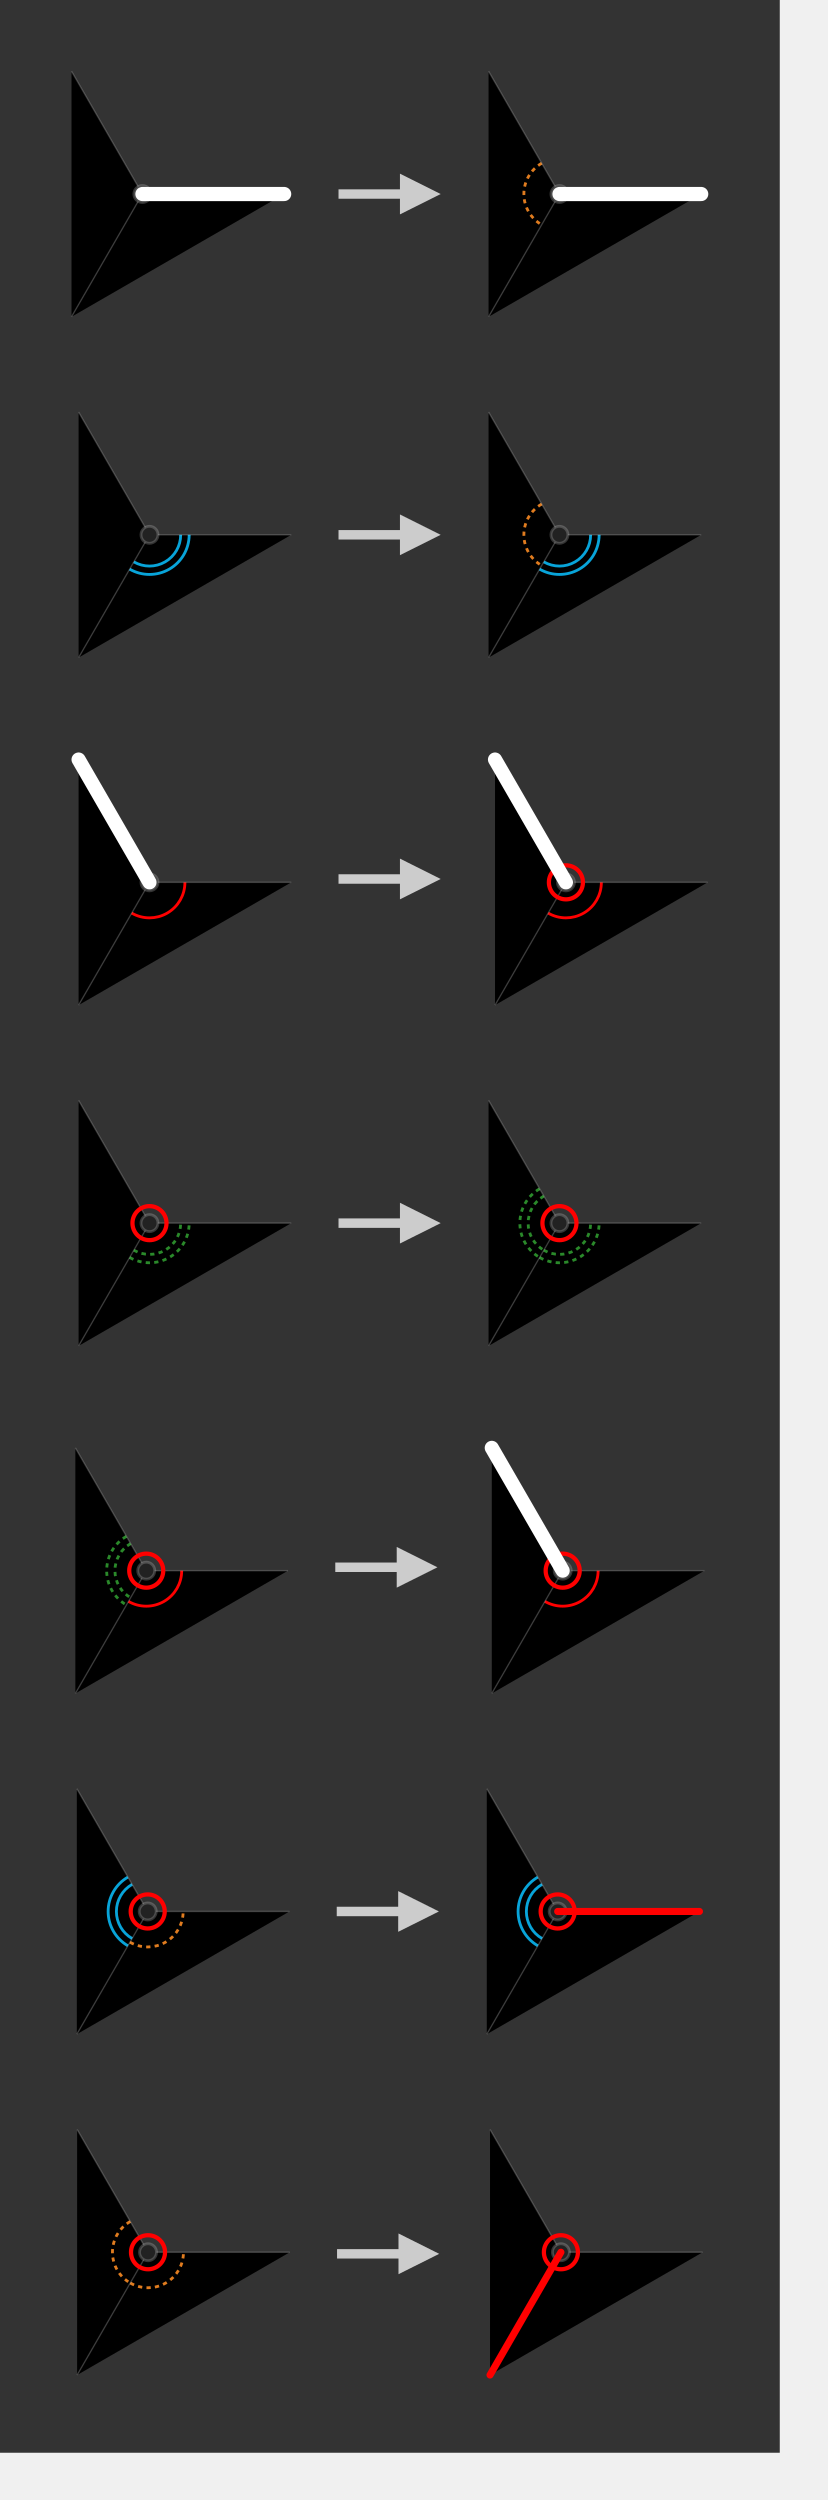
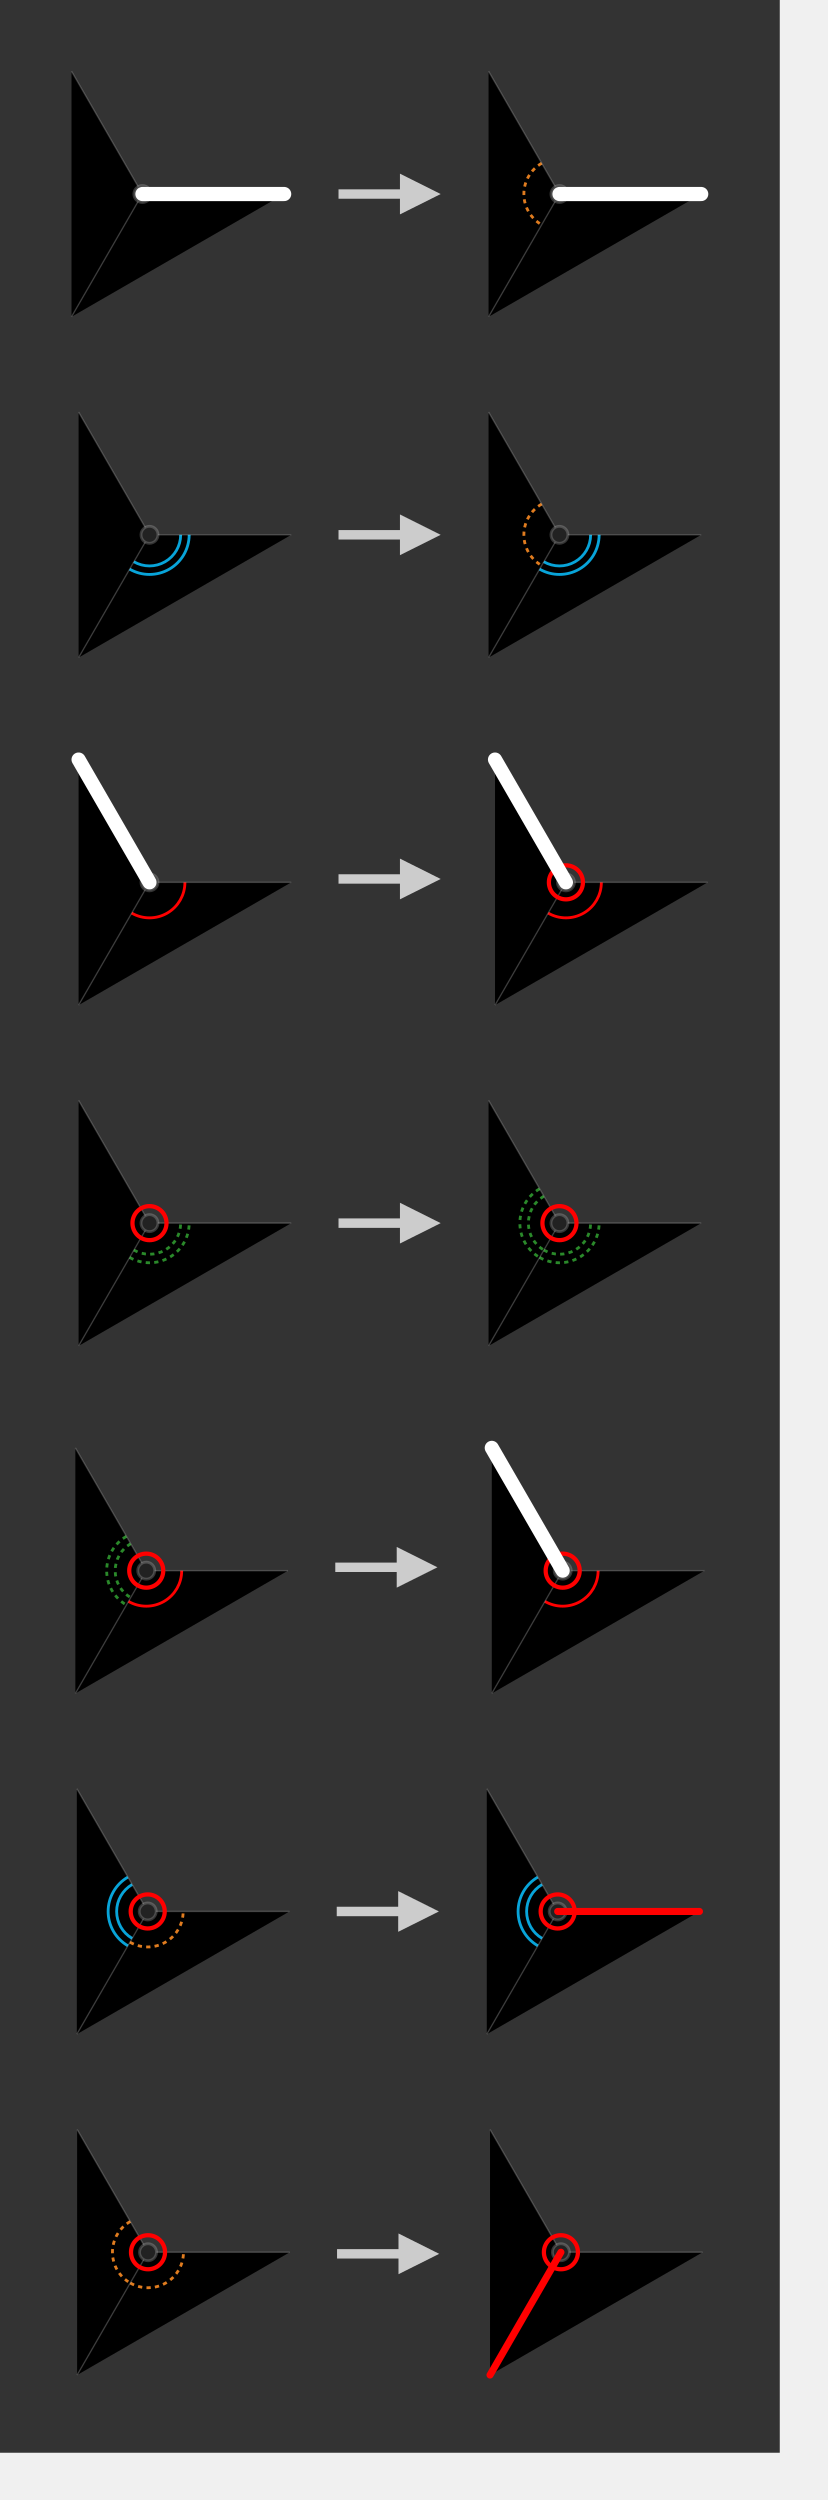
- <svg xmlns="http://www.w3.org/2000/svg" focusable="false" aria-hidden="true" width="175" height="529" style="pointer-events: none; position: absolute; left: 0px; top: 0px; transform-origin: left top; z-index: 20;">
-   <defs />
-   <g>
-     <g>
-       <g>
-         <g>
-           <rect x="0" y="0" width="165" height="519" rx="0" ry="0" style="fill: #333; stroke: none;stroke-miterlimit: 10;" />
-         </g>
-         <g transform="translate(10,10)">
-           <g transform="translate(5,5)">
-             <g>
-               <g transform="translate(0,26.05576)">
-                 <g>
-                   <g transform="translate(15.1299,0)">
-                     <g transform="scale(30)">
-                       <g>
-                         <path d="M -0.5 0.866 L 0 0 L 1 0 L -0.5 0.866 Z " style="fill: #000; stroke: none;stroke-miterlimit: 10;" />
-                       </g>
-                       <g>
-                         <path d="M -0.5 -0.866 L 0 0 L -0.5 0.866 L -0.5 -0.866 Z " style="fill: #000; stroke: none;stroke-miterlimit: 10;" />
-                       </g>
-                       <g>
-                         <line x1="0" y1="0" x2="1" y2="0" style="fill: none; stroke: rgba(255,255,255,0.2);stroke-width: 0.01;stroke-miterlimit: 10;" />
-                       </g>
-                       <g>
-                         <line x1="0" y1="0" x2="-0.5" y2="0.866" style="fill: none; stroke: rgba(255,255,255,0.2);stroke-width: 0.01;stroke-miterlimit: 10;" />
-                       </g>
-                       <g>
-                         <line x1="0" y1="0" x2="-0.5" y2="-0.866" style="fill: none; stroke: rgba(255,255,255,0.2);stroke-width: 0.01;stroke-miterlimit: 10;" />
-                       </g>
-                       <g>
-                         <circle r="0.06" style="fill: #222; stroke: rgba(255,255,255,0.2);stroke-width: 0.02;stroke-miterlimit: 10;" />
-                       </g>
-                       <g>
-                         <line x1="0" y1="0" x2="1" y2="0" style="fill: none; stroke: #fff;stroke-width: 0.1;stroke-linecap: round;stroke-miterlimit: 10;" />
-                       </g>
-                     </g>
-                   </g>
-                   <g transform="translate(57.1299,0)">
-                     <path d="M 0 0.5 L 13 0.5 L 13 3.5 L 20 0 L 13 -3.5 L 13 -0.5 L -0 -0.5 L 0 0.5 Z " style="fill: #ccc; stroke: #ccc;stroke-miterlimit: 10;" />
-                   </g>
-                   <g transform="translate(103.3778,0)">
-                     <g transform="scale(30)">
-                       <g>
-                         <path d="M -0.5 0.866 L 0 0 L 1 0 L -0.5 0.866 Z " style="fill: #000; stroke: none;stroke-miterlimit: 10;" />
-                       </g>
-                       <g>
-                         <path d="M -0.5 -0.866 L 0 0 L -0.5 0.866 L -0.5 -0.866 Z " style="fill: #000; stroke: none;stroke-miterlimit: 10;" />
-                       </g>
-                       <g>
-                         <path d="M -0.125 -0.217 L -0.125 -0.217 A 0.25 0.25 0 0 0 -0.125 0.217 " style="fill: none; stroke: rgb(224,124,31);stroke-width: 0.02;stroke-miterlimit: 10;stroke-dasharray: 0.03,0.03;stroke-dashoffset: 0;" />
-                       </g>
-                       <g>
-                         <line x1="0" y1="0" x2="1" y2="0" style="fill: none; stroke: rgba(255,255,255,0.2);stroke-width: 0.01;stroke-miterlimit: 10;" />
-                       </g>
-                       <g>
-                         <line x1="0" y1="0" x2="-0.5" y2="0.866" style="fill: none; stroke: rgba(255,255,255,0.2);stroke-width: 0.01;stroke-miterlimit: 10;" />
-                       </g>
-                       <g>
-                         <line x1="0" y1="0" x2="-0.5" y2="-0.866" style="fill: none; stroke: rgba(255,255,255,0.2);stroke-width: 0.01;stroke-miterlimit: 10;" />
-                       </g>
-                       <g>
-                         <circle r="0.06" style="fill: #222; stroke: rgba(255,255,255,0.2);stroke-width: 0.02;stroke-miterlimit: 10;" />
-                       </g>
-                       <g>
-                         <line x1="0" y1="0" x2="1" y2="0" style="fill: none; stroke: #fff;stroke-width: 0.1;stroke-linecap: round;stroke-miterlimit: 10;" />
-                       </g>
-                     </g>
-                   </g>
-                 </g>
-               </g>
-               <g transform="translate(1.5,98.16729)">
-                 <g>
-                   <g transform="translate(15.1299,0)">
-                     <g transform="scale(30)">
-                       <g>
-                         <path d="M -0.5 0.866 L 0 0 L 1 0 L -0.5 0.866 Z " style="fill: #000; stroke: none;stroke-miterlimit: 10;" />
-                       </g>
-                       <g>
-                         <path d="M -0.5 -0.866 L 0 0 L -0.5 0.866 L -0.5 -0.866 Z " style="fill: #000; stroke: none;stroke-miterlimit: 10;" />
-                       </g>
-                       <g>
-                         <path d="M -0.11 0.191 L -0.11 0.191 A 0.22 0.22 0 0 0 0.22 -0 M -0.14 0.242 L -0.14 0.242 A 0.28 0.28 0 0 0 0.28 -0 " style="fill: none; stroke: rgb(8,164,217);stroke-width: 0.02;stroke-miterlimit: 10;" />
-                       </g>
-                       <g>
-                         <line x1="0" y1="0" x2="1" y2="0" style="fill: none; stroke: rgba(255,255,255,0.2);stroke-width: 0.01;stroke-miterlimit: 10;" />
-                       </g>
-                       <g>
-                         <line x1="0" y1="0" x2="-0.5" y2="0.866" style="fill: none; stroke: rgba(255,255,255,0.2);stroke-width: 0.01;stroke-miterlimit: 10;" />
-                       </g>
-                       <g>
-                         <line x1="0" y1="0" x2="-0.5" y2="-0.866" style="fill: none; stroke: rgba(255,255,255,0.2);stroke-width: 0.01;stroke-miterlimit: 10;" />
-                       </g>
-                       <g>
-                         <circle r="0.06" style="fill: #222; stroke: rgba(255,255,255,0.2);stroke-width: 0.02;stroke-miterlimit: 10;" />
-                       </g>
-                     </g>
-                   </g>
-                   <g transform="translate(55.6299,0)">
-                     <path d="M 0 0.5 L 13 0.5 L 13 3.5 L 20 0 L 13 -3.5 L 13 -0.5 L -0 -0.5 L 0 0.5 Z " style="fill: #ccc; stroke: #ccc;stroke-miterlimit: 10;" />
-                   </g>
-                   <g transform="translate(101.8778,0)">
-                     <g transform="scale(30)">
-                       <g>
-                         <path d="M -0.5 0.866 L 0 0 L 1 0 L -0.5 0.866 Z " style="fill: #000; stroke: none;stroke-miterlimit: 10;" />
-                       </g>
-                       <g>
-                         <path d="M -0.5 -0.866 L 0 0 L -0.5 0.866 L -0.5 -0.866 Z " style="fill: #000; stroke: none;stroke-miterlimit: 10;" />
-                       </g>
-                       <g>
-                         <path d="M -0.11 0.191 L -0.11 0.191 A 0.22 0.22 0 0 0 0.22 -0 M -0.14 0.242 L -0.14 0.242 A 0.28 0.28 0 0 0 0.28 -0 " style="fill: none; stroke: rgb(8,164,217);stroke-width: 0.02;stroke-miterlimit: 10;" />
-                       </g>
-                       <g>
-                         <path d="M -0.125 -0.217 L -0.125 -0.217 A 0.25 0.25 0 0 0 -0.125 0.217 " style="fill: none; stroke: rgb(224,124,31);stroke-width: 0.02;stroke-miterlimit: 10;stroke-dasharray: 0.03,0.03;stroke-dashoffset: 0;" />
-                       </g>
-                       <g>
-                         <line x1="0" y1="0" x2="1" y2="0" style="fill: none; stroke: rgba(255,255,255,0.2);stroke-width: 0.01;stroke-miterlimit: 10;" />
-                       </g>
-                       <g>
-                         <line x1="0" y1="0" x2="-0.5" y2="0.866" style="fill: none; stroke: rgba(255,255,255,0.2);stroke-width: 0.01;stroke-miterlimit: 10;" />
-                       </g>
-                       <g>
-                         <line x1="0" y1="0" x2="-0.5" y2="-0.866" style="fill: none; stroke: rgba(255,255,255,0.2);stroke-width: 0.01;stroke-miterlimit: 10;" />
-                       </g>
-                       <g>
-                         <circle r="0.06" style="fill: #222; stroke: rgba(255,255,255,0.2);stroke-width: 0.02;stroke-miterlimit: 10;" />
-                       </g>
-                     </g>
-                   </g>
-                 </g>
-               </g>
-               <g transform="translate(0.1299038,171.7038)">
-                 <g>
-                   <g transform="translate(16.5,0)">
-                     <g transform="scale(30)">
-                       <g>
-                         <path d="M -0.5 0.866 L 0 0 L 1 0 L -0.5 0.866 Z " style="fill: #000; stroke: none;stroke-miterlimit: 10;" />
-                       </g>
-                       <g>
-                         <path d="M -0.5 -0.866 L 0 0 L -0.5 0.866 L -0.5 -0.866 Z " style="fill: #000; stroke: none;stroke-miterlimit: 10;" />
-                       </g>
-                       <g>
-                         <path d="M -0.125 0.217 L -0.125 0.217 A 0.25 0.25 0 0 0 0.25 -0 " style="fill: none; stroke: rgb(255,0,0);stroke-width: 0.02;stroke-miterlimit: 10;" />
-                       </g>
-                       <g>
-                         <line x1="0" y1="0" x2="1" y2="0" style="fill: none; stroke: rgba(255,255,255,0.2);stroke-width: 0.01;stroke-miterlimit: 10;" />
-                       </g>
-                       <g>
-                         <line x1="0" y1="0" x2="-0.5" y2="0.866" style="fill: none; stroke: rgba(255,255,255,0.2);stroke-width: 0.01;stroke-miterlimit: 10;" />
-                       </g>
-                       <g>
-                         <line x1="0" y1="0" x2="-0.5" y2="-0.866" style="fill: none; stroke: rgba(255,255,255,0.2);stroke-width: 0.01;stroke-miterlimit: 10;" />
-                       </g>
-                       <g>
-                         <circle r="0.06" style="fill: #222; stroke: rgba(255,255,255,0.2);stroke-width: 0.02;stroke-miterlimit: 10;" />
-                       </g>
-                       <g>
-                         <line x1="0" y1="0" x2="-0.5" y2="-0.866" style="fill: none; stroke: #fff;stroke-width: 0.1;stroke-linecap: round;stroke-miterlimit: 10;" />
-                       </g>
-                     </g>
-                   </g>
-                   <g transform="translate(57,-0.7125)">
-                     <path d="M 0 0.5 L 13 0.5 L 13 3.5 L 20 0 L 13 -3.5 L 13 -0.5 L -0 -0.5 L 0 0.5 Z " style="fill: #ccc; stroke: #ccc;stroke-miterlimit: 10;" />
-                   </g>
-                   <g transform="translate(104.618,0)">
-                     <g transform="scale(30)">
-                       <g>
-                         <path d="M -0.5 0.866 L 0 0 L 1 0 L -0.5 0.866 Z " style="fill: #000; stroke: none;stroke-miterlimit: 10;" />
-                       </g>
-                       <g>
-                         <path d="M -0.5 -0.866 L 0 0 L -0.5 0.866 L -0.5 -0.866 Z " style="fill: #000; stroke: none;stroke-miterlimit: 10;" />
-                       </g>
-                       <g>
-                         <path d="M -0.125 0.217 L -0.125 0.217 A 0.25 0.25 0 0 0 0.25 -0 " style="fill: none; stroke: rgb(255,0,0);stroke-width: 0.02;stroke-miterlimit: 10;" />
-                       </g>
-                       <g>
-                         <line x1="0" y1="0" x2="1" y2="0" style="fill: none; stroke: rgba(255,255,255,0.2);stroke-width: 0.01;stroke-miterlimit: 10;" />
-                       </g>
-                       <g>
-                         <line x1="0" y1="0" x2="-0.5" y2="0.866" style="fill: none; stroke: rgba(255,255,255,0.2);stroke-width: 0.01;stroke-miterlimit: 10;" />
-                       </g>
-                       <g>
-                         <line x1="0" y1="0" x2="-0.5" y2="-0.866" style="fill: none; stroke: rgba(255,255,255,0.2);stroke-width: 0.01;stroke-miterlimit: 10;" />
-                       </g>
-                       <g>
-                         <circle r="0.06" style="fill: #222; stroke: rgba(255,255,255,0.2);stroke-width: 0.02;stroke-miterlimit: 10;" />
-                       </g>
-                       <g>
-                         <circle r="0.12" style="fill: none; stroke: #f00;stroke-width: 0.03;stroke-miterlimit: 10;" />
-                       </g>
-                       <g>
-                         <line x1="0" y1="0" x2="-0.5" y2="-0.866" style="fill: none; stroke: #fff;stroke-width: 0.1;stroke-linecap: round;stroke-miterlimit: 10;" />
-                       </g>
-                     </g>
-                   </g>
-                 </g>
-               </g>
-               <g transform="translate(1.5,243.8153)">
-                 <g>
-                   <g transform="translate(15.1299,0)">
-                     <g transform="scale(30)">
-                       <g>
-                         <path d="M -0.5 0.866 L 0 0 L 1 0 L -0.5 0.866 Z " style="fill: #000; stroke: none;stroke-miterlimit: 10;" />
-                       </g>
-                       <g>
-                         <path d="M -0.5 -0.866 L 0 0 L -0.5 0.866 L -0.5 -0.866 Z " style="fill: #000; stroke: none;stroke-miterlimit: 10;" />
-                       </g>
-                       <g>
-                         <path d="M -0.11 0.191 L -0.11 0.191 A 0.22 0.22 0 0 0 0.22 -0 M -0.14 0.242 L -0.14 0.242 A 0.28 0.28 0 0 0 0.28 -0 " style="fill: none; stroke: rgb(42,137,42);stroke-width: 0.02;stroke-miterlimit: 10;stroke-dasharray: 0.03,0.03;stroke-dashoffset: 0;" />
-                       </g>
-                       <g>
-                         <line x1="0" y1="0" x2="1" y2="0" style="fill: none; stroke: rgba(255,255,255,0.2);stroke-width: 0.01;stroke-miterlimit: 10;" />
-                       </g>
-                       <g>
-                         <line x1="0" y1="0" x2="-0.5" y2="0.866" style="fill: none; stroke: rgba(255,255,255,0.2);stroke-width: 0.01;stroke-miterlimit: 10;" />
-                       </g>
-                       <g>
-                         <line x1="0" y1="0" x2="-0.5" y2="-0.866" style="fill: none; stroke: rgba(255,255,255,0.2);stroke-width: 0.01;stroke-miterlimit: 10;" />
-                       </g>
-                       <g>
-                         <circle r="0.06" style="fill: #222; stroke: rgba(255,255,255,0.2);stroke-width: 0.02;stroke-miterlimit: 10;" />
-                       </g>
-                       <g>
-                         <circle r="0.12" style="fill: none; stroke: #f00;stroke-width: 0.03;stroke-miterlimit: 10;" />
-                       </g>
-                     </g>
-                   </g>
-                   <g transform="translate(55.6299,0)">
-                     <path d="M 0 0.5 L 13 0.5 L 13 3.5 L 20 0 L 13 -3.5 L 13 -0.5 L -0 -0.5 L 0 0.5 Z " style="fill: #ccc; stroke: #ccc;stroke-miterlimit: 10;" />
-                   </g>
-                   <g transform="translate(101.8778,0)">
-                     <g transform="scale(30)">
-                       <g>
-                         <path d="M -0.5 0.866 L 0 0 L 1 0 L -0.5 0.866 Z " style="fill: #000; stroke: none;stroke-miterlimit: 10;" />
-                       </g>
-                       <g>
-                         <path d="M -0.5 -0.866 L 0 0 L -0.5 0.866 L -0.5 -0.866 Z " style="fill: #000; stroke: none;stroke-miterlimit: 10;" />
-                       </g>
-                       <g>
-                         <path d="M -0.11 0.191 L -0.11 0.191 A 0.22 0.22 0 0 0 0.22 -0 M -0.14 0.242 L -0.14 0.242 A 0.28 0.28 0 0 0 0.28 -0 " style="fill: none; stroke: rgb(42,137,42);stroke-width: 0.02;stroke-miterlimit: 10;stroke-dasharray: 0.03,0.03;stroke-dashoffset: 0;" />
-                       </g>
-                       <g>
-                         <path d="M -0.11 -0.191 L -0.11 -0.191 A 0.22 0.22 0 0 0 -0.11 0.191 M -0.14 -0.242 L -0.14 -0.242 A 0.28 0.28 0 0 0 -0.14 0.242 " style="fill: none; stroke: rgb(42,137,42);stroke-width: 0.02;stroke-miterlimit: 10;stroke-dasharray: 0.03,0.03;stroke-dashoffset: 0;" />
-                       </g>
-                       <g>
-                         <line x1="0" y1="0" x2="1" y2="0" style="fill: none; stroke: rgba(255,255,255,0.2);stroke-width: 0.01;stroke-miterlimit: 10;" />
-                       </g>
-                       <g>
-                         <line x1="0" y1="0" x2="-0.5" y2="0.866" style="fill: none; stroke: rgba(255,255,255,0.2);stroke-width: 0.01;stroke-miterlimit: 10;" />
-                       </g>
-                       <g>
-                         <line x1="0" y1="0" x2="-0.5" y2="-0.866" style="fill: none; stroke: rgba(255,255,255,0.2);stroke-width: 0.01;stroke-miterlimit: 10;" />
-                       </g>
-                       <g>
-                         <circle r="0.06" style="fill: #222; stroke: rgba(255,255,255,0.2);stroke-width: 0.02;stroke-miterlimit: 10;" />
-                       </g>
-                       <g>
-                         <circle r="0.12" style="fill: none; stroke: #f00;stroke-width: 0.03;stroke-miterlimit: 10;" />
-                       </g>
-                     </g>
-                   </g>
-                 </g>
-               </g>
-               <g transform="translate(0.8149519,317.3519)">
-                 <g>
-                   <g transform="translate(15.1299,0)">
-                     <g transform="scale(30)">
-                       <g>
-                         <path d="M -0.5 0.866 L 0 0 L 1 0 L -0.5 0.866 Z " style="fill: #000; stroke: none;stroke-miterlimit: 10;" />
-                       </g>
-                       <g>
-                         <path d="M -0.5 -0.866 L 0 0 L -0.5 0.866 L -0.5 -0.866 Z " style="fill: #000; stroke: none;stroke-miterlimit: 10;" />
-                       </g>
-                       <g>
-                         <path d="M -0.125 0.217 L -0.125 0.217 A 0.25 0.25 0 0 0 0.25 -0 " style="fill: none; stroke: rgb(255,0,0);stroke-width: 0.02;stroke-miterlimit: 10;" />
-                       </g>
-                       <g>
-                         <path d="M -0.11 -0.191 L -0.11 -0.191 A 0.22 0.22 0 0 0 -0.11 0.191 M -0.14 -0.242 L -0.14 -0.242 A 0.28 0.28 0 0 0 -0.14 0.242 " style="fill: none; stroke: rgb(42,137,42);stroke-width: 0.02;stroke-miterlimit: 10;stroke-dasharray: 0.03,0.03;stroke-dashoffset: 0;" />
-                       </g>
-                       <g>
-                         <line x1="0" y1="0" x2="1" y2="0" style="fill: none; stroke: rgba(255,255,255,0.2);stroke-width: 0.01;stroke-miterlimit: 10;" />
-                       </g>
-                       <g>
-                         <line x1="0" y1="0" x2="-0.5" y2="0.866" style="fill: none; stroke: rgba(255,255,255,0.2);stroke-width: 0.01;stroke-miterlimit: 10;" />
-                       </g>
-                       <g>
-                         <line x1="0" y1="0" x2="-0.5" y2="-0.866" style="fill: none; stroke: rgba(255,255,255,0.2);stroke-width: 0.01;stroke-miterlimit: 10;" />
-                       </g>
-                       <g>
-                         <circle r="0.06" style="fill: #222; stroke: rgba(255,255,255,0.2);stroke-width: 0.02;stroke-miterlimit: 10;" />
-                       </g>
-                       <g>
-                         <circle r="0.12" style="fill: none; stroke: #f00;stroke-width: 0.03;stroke-miterlimit: 10;" />
-                       </g>
-                     </g>
-                   </g>
-                   <g transform="translate(55.6299,-0.7125)">
-                     <path d="M 0 0.5 L 13 0.5 L 13 3.5 L 20 0 L 13 -3.5 L 13 -0.5 L -0 -0.5 L 0 0.5 Z " style="fill: #ccc; stroke: #ccc;stroke-miterlimit: 10;" />
-                   </g>
-                   <g transform="translate(103.2479,0)">
-                     <g transform="scale(30)">
-                       <g>
-                         <path d="M -0.5 0.866 L 0 0 L 1 0 L -0.5 0.866 Z " style="fill: #000; stroke: none;stroke-miterlimit: 10;" />
-                       </g>
-                       <g>
-                         <path d="M -0.5 -0.866 L 0 0 L -0.5 0.866 L -0.5 -0.866 Z " style="fill: #000; stroke: none;stroke-miterlimit: 10;" />
-                       </g>
-                       <g>
-                         <path d="M -0.125 0.217 L -0.125 0.217 A 0.25 0.25 0 0 0 0.25 -0 " style="fill: none; stroke: rgb(255,0,0);stroke-width: 0.02;stroke-miterlimit: 10;" />
-                       </g>
-                       <g>
-                         <line x1="0" y1="0" x2="1" y2="0" style="fill: none; stroke: rgba(255,255,255,0.2);stroke-width: 0.01;stroke-miterlimit: 10;" />
-                       </g>
-                       <g>
-                         <line x1="0" y1="0" x2="-0.5" y2="0.866" style="fill: none; stroke: rgba(255,255,255,0.2);stroke-width: 0.01;stroke-miterlimit: 10;" />
-                       </g>
-                       <g>
-                         <line x1="0" y1="0" x2="-0.5" y2="-0.866" style="fill: none; stroke: rgba(255,255,255,0.2);stroke-width: 0.01;stroke-miterlimit: 10;" />
-                       </g>
-                       <g>
-                         <circle r="0.06" style="fill: #222; stroke: rgba(255,255,255,0.2);stroke-width: 0.02;stroke-miterlimit: 10;" />
-                       </g>
-                       <g>
-                         <circle r="0.12" style="fill: none; stroke: #f00;stroke-width: 0.03;stroke-miterlimit: 10;" />
-                       </g>
-                       <g>
-                         <line x1="0" y1="0" x2="-0.5" y2="-0.866" style="fill: none; stroke: #fff;stroke-width: 0.1;stroke-linecap: round;stroke-miterlimit: 10;" />
-                       </g>
-                     </g>
-                   </g>
-                 </g>
-               </g>
-               <g transform="translate(1.125,389.4634)">
-                 <g>
-                   <g transform="translate(15.1299,0)">
-                     <g transform="scale(30)">
-                       <g>
-                         <path d="M -0.5 0.866 L 0 0 L 1 0 L -0.5 0.866 Z " style="fill: #000; stroke: none;stroke-miterlimit: 10;" />
-                       </g>
-                       <g>
-                         <path d="M -0.5 -0.866 L 0 0 L -0.5 0.866 L -0.5 -0.866 Z " style="fill: #000; stroke: none;stroke-miterlimit: 10;" />
-                       </g>
-                       <g>
-                         <path d="M -0.125 0.217 L -0.125 0.217 A 0.25 0.25 0 0 0 0.25 -0 " style="fill: none; stroke: rgb(224,124,31);stroke-width: 0.02;stroke-miterlimit: 10;stroke-dasharray: 0.03,0.03;stroke-dashoffset: 0;" />
-                       </g>
-                       <g>
-                         <path d="M -0.11 -0.191 L -0.11 -0.191 A 0.22 0.22 0 0 0 -0.11 0.191 M -0.14 -0.242 L -0.14 -0.242 A 0.28 0.28 0 0 0 -0.14 0.242 " style="fill: none; stroke: rgb(8,164,217);stroke-width: 0.02;stroke-miterlimit: 10;" />
-                       </g>
-                       <g>
-                         <line x1="0" y1="0" x2="1" y2="0" style="fill: none; stroke: rgba(255,255,255,0.2);stroke-width: 0.01;stroke-miterlimit: 10;" />
-                       </g>
-                       <g>
-                         <line x1="0" y1="0" x2="-0.5" y2="0.866" style="fill: none; stroke: rgba(255,255,255,0.2);stroke-width: 0.01;stroke-miterlimit: 10;" />
-                       </g>
-                       <g>
-                         <line x1="0" y1="0" x2="-0.5" y2="-0.866" style="fill: none; stroke: rgba(255,255,255,0.2);stroke-width: 0.01;stroke-miterlimit: 10;" />
-                       </g>
-                       <g>
-                         <circle r="0.06" style="fill: #222; stroke: rgba(255,255,255,0.2);stroke-width: 0.02;stroke-miterlimit: 10;" />
-                       </g>
-                       <g>
-                         <circle r="0.12" style="fill: none; stroke: #f00;stroke-width: 0.03;stroke-miterlimit: 10;" />
-                       </g>
-                     </g>
-                   </g>
-                   <g transform="translate(55.6299,0)">
-                     <path d="M 0 0.5 L 13 0.5 L 13 3.5 L 20 0 L 13 -3.5 L 13 -0.5 L -0 -0.5 L 0 0.5 Z " style="fill: #ccc; stroke: #ccc;stroke-miterlimit: 10;" />
-                   </g>
-                   <g transform="translate(101.8778,0)">
-                     <g transform="scale(30)">
-                       <g>
-                         <path d="M -0.5 0.866 L 0 0 L 1 0 L -0.5 0.866 Z " style="fill: #000; stroke: none;stroke-miterlimit: 10;" />
-                       </g>
-                       <g>
-                         <path d="M -0.5 -0.866 L 0 0 L -0.5 0.866 L -0.5 -0.866 Z " style="fill: #000; stroke: none;stroke-miterlimit: 10;" />
-                       </g>
-                       <g>
-                         <path d="M -0.11 -0.191 L -0.11 -0.191 A 0.22 0.22 0 0 0 -0.11 0.191 M -0.14 -0.242 L -0.14 -0.242 A 0.28 0.28 0 0 0 -0.14 0.242 " style="fill: none; stroke: rgb(8,164,217);stroke-width: 0.02;stroke-miterlimit: 10;" />
-                       </g>
-                       <g>
-                         <line x1="0" y1="0" x2="1" y2="0" style="fill: none; stroke: rgba(255,255,255,0.2);stroke-width: 0.01;stroke-miterlimit: 10;" />
-                       </g>
-                       <g>
-                         <line x1="0" y1="0" x2="-0.5" y2="0.866" style="fill: none; stroke: rgba(255,255,255,0.2);stroke-width: 0.01;stroke-miterlimit: 10;" />
-                       </g>
-                       <g>
-                         <line x1="0" y1="0" x2="-0.5" y2="-0.866" style="fill: none; stroke: rgba(255,255,255,0.2);stroke-width: 0.01;stroke-miterlimit: 10;" />
-                       </g>
-                       <g>
-                         <circle r="0.06" style="fill: #222; stroke: rgba(255,255,255,0.2);stroke-width: 0.02;stroke-miterlimit: 10;" />
-                       </g>
-                       <g>
-                         <circle r="0.12" style="fill: none; stroke: #f00;stroke-width: 0.03;stroke-miterlimit: 10;" />
-                       </g>
-                       <g>
-                         <line x1="0" y1="0" x2="1" y2="0" style="fill: none; stroke: #f00;stroke-width: 0.05;stroke-linecap: round;stroke-miterlimit: 10;" />
-                       </g>
-                     </g>
-                   </g>
-                 </g>
-               </g>
-               <g transform="translate(1.189952,461.5749)">
-                 <g>
-                   <g transform="translate(15.1299,0)">
-                     <g transform="scale(30)">
-                       <g>
-                         <path d="M -0.5 0.866 L 0 0 L 1 0 L -0.5 0.866 Z " style="fill: #000; stroke: none;stroke-miterlimit: 10;" />
-                       </g>
-                       <g>
-                         <path d="M -0.5 -0.866 L 0 0 L -0.5 0.866 L -0.5 -0.866 Z " style="fill: #000; stroke: none;stroke-miterlimit: 10;" />
-                       </g>
-                       <g>
-                         <path d="M -0.125 0.217 L -0.125 0.217 A 0.25 0.25 0 0 0 0.25 -0 " style="fill: none; stroke: rgb(224,124,31);stroke-width: 0.02;stroke-miterlimit: 10;stroke-dasharray: 0.03,0.03;stroke-dashoffset: 0;" />
-                       </g>
-                       <g>
-                         <path d="M -0.125 -0.217 L -0.125 -0.217 A 0.25 0.25 0 0 0 -0.125 0.217 " style="fill: none; stroke: rgb(224,124,31);stroke-width: 0.02;stroke-miterlimit: 10;stroke-dasharray: 0.03,0.03;stroke-dashoffset: 0;" />
-                       </g>
-                       <g>
-                         <line x1="0" y1="0" x2="1" y2="0" style="fill: none; stroke: rgba(255,255,255,0.2);stroke-width: 0.01;stroke-miterlimit: 10;" />
-                       </g>
-                       <g>
-                         <line x1="0" y1="0" x2="-0.5" y2="0.866" style="fill: none; stroke: rgba(255,255,255,0.2);stroke-width: 0.01;stroke-miterlimit: 10;" />
-                       </g>
-                       <g>
-                         <line x1="0" y1="0" x2="-0.5" y2="-0.866" style="fill: none; stroke: rgba(255,255,255,0.2);stroke-width: 0.01;stroke-miterlimit: 10;" />
-                       </g>
-                       <g>
-                         <circle r="0.06" style="fill: #222; stroke: rgba(255,255,255,0.2);stroke-width: 0.02;stroke-miterlimit: 10;" />
-                       </g>
-                       <g>
-                         <circle r="0.12" style="fill: none; stroke: #f00;stroke-width: 0.03;stroke-miterlimit: 10;" />
-                       </g>
-                     </g>
-                   </g>
-                   <g transform="translate(55.6299,0.3375)">
-                     <path d="M 0 0.5 L 13 0.5 L 13 3.5 L 20 0 L 13 -3.5 L 13 -0.5 L -0 -0.5 L 0 0.5 Z " style="fill: #ccc; stroke: #ccc;stroke-miterlimit: 10;" />
-                   </g>
-                   <g transform="translate(102.4979,0)">
-                     <g transform="scale(30)">
-                       <g>
-                         <path d="M -0.5 0.866 L 0 0 L 1 0 L -0.5 0.866 Z " style="fill: #000; stroke: none;stroke-miterlimit: 10;" />
-                       </g>
-                       <g>
-                         <path d="M -0.5 -0.866 L 0 0 L -0.5 0.866 L -0.5 -0.866 Z " style="fill: #000; stroke: none;stroke-miterlimit: 10;" />
-                       </g>
-                       <g>
-                         <line x1="0" y1="0" x2="1" y2="0" style="fill: none; stroke: rgba(255,255,255,0.2);stroke-width: 0.01;stroke-miterlimit: 10;" />
-                       </g>
-                       <g>
-                         <line x1="0" y1="0" x2="-0.5" y2="0.866" style="fill: none; stroke: rgba(255,255,255,0.2);stroke-width: 0.01;stroke-miterlimit: 10;" />
-                       </g>
-                       <g>
-                         <line x1="0" y1="0" x2="-0.5" y2="-0.866" style="fill: none; stroke: rgba(255,255,255,0.2);stroke-width: 0.01;stroke-miterlimit: 10;" />
-                       </g>
-                       <g>
-                         <circle r="0.06" style="fill: #222; stroke: rgba(255,255,255,0.2);stroke-width: 0.02;stroke-miterlimit: 10;" />
-                       </g>
-                       <g>
-                         <circle r="0.12" style="fill: none; stroke: #f00;stroke-width: 0.03;stroke-miterlimit: 10;" />
-                       </g>
-                       <g>
-                         <line x1="0" y1="0" x2="-0.5" y2="0.866" style="fill: none; stroke: #f00;stroke-width: 0.05;stroke-linecap: round;stroke-miterlimit: 10;" />
-                       </g>
-                     </g>
-                   </g>
-                 </g>
-               </g>
-             </g>
-           </g>
-         </g>
-       </g>
-     </g>
-   </g>
+ <svg xmlns="http://www.w3.org/2000/svg" width="175" height="529" aria-hidden="true" style="pointer-events:none;position:absolute;left:0;top:0;transform-origin:left top;z-index:20">
+   <rect width="165" height="519" rx="0" ry="0" style="fill:#333" />
+   <path d="M-.5.866 0 0h1z" style="fill:#000" transform="matrix(30 0 0 30 30.13 41.056)" />
+   <path d="M-.5-.866 0 0l-.5.866z" style="fill:#000" transform="matrix(30 0 0 30 30.13 41.056)" />
+   <path d="M0 0h1M0 0l-.5.866M0 0l-.5-.866" style="fill:none;stroke:rgba(255,255,255,.2);stroke-width:.01" transform="matrix(30 0 0 30 30.13 41.056)" />
+   <circle r=".06" style="fill:#222;stroke:rgba(255,255,255,.2);stroke-width:.02" transform="matrix(30 0 0 30 30.13 41.056)" />
+   <path d="M0 0h1" style="fill:none;stroke:#fff;stroke-width:.1;stroke-linecap:round" transform="matrix(30 0 0 30 30.13 41.056)" />
+   <path d="M0 .5h13v3L20 0l-7-3.5v3H0z" style="fill:#ccc;stroke:#ccc" transform="translate(72.13 41.056)" />
+   <path d="M-.5.866 0 0h1z" style="fill:#000" transform="matrix(30 0 0 30 118.378 41.056)" />
+   <path d="M-.5-.866 0 0l-.5.866z" style="fill:#000" transform="matrix(30 0 0 30 118.378 41.056)" />
+   <path d="M-.125-.217a.25.25 0 0 0 0 .434" style="fill:none;stroke:#e07c1f;stroke-width:.02;stroke-dasharray:.03,.03;stroke-dashoffset:0" transform="matrix(30 0 0 30 118.378 41.056)" />
+   <path d="M0 0h1M0 0l-.5.866M0 0l-.5-.866" style="fill:none;stroke:rgba(255,255,255,.2);stroke-width:.01" transform="matrix(30 0 0 30 118.378 41.056)" />
+   <circle r=".06" style="fill:#222;stroke:rgba(255,255,255,.2);stroke-width:.02" transform="matrix(30 0 0 30 118.378 41.056)" />
+   <path d="M0 0h1" style="fill:none;stroke:#fff;stroke-width:.1;stroke-linecap:round" transform="matrix(30 0 0 30 118.378 41.056)" />
+   <path d="M-.5.866 0 0h1z" style="fill:#000" transform="matrix(30 0 0 30 31.63 113.167)" />
+   <path d="M-.5-.866 0 0l-.5.866z" style="fill:#000" transform="matrix(30 0 0 30 31.63 113.167)" />
+   <path d="M-.11.19A.22.22 0 0 0 .22 0m-.36.242A.28.28 0 0 0 .28 0" style="fill:none;stroke:#08a4d9;stroke-width:.02" transform="matrix(30 0 0 30 31.63 113.167)" />
+   <path d="M0 0h1M0 0l-.5.866M0 0l-.5-.866" style="fill:none;stroke:rgba(255,255,255,.2);stroke-width:.01" transform="matrix(30 0 0 30 31.63 113.167)" />
+   <circle r=".06" style="fill:#222;stroke:rgba(255,255,255,.2);stroke-width:.02" transform="matrix(30 0 0 30 31.63 113.167)" />
+   <path d="M0 .5h13v3L20 0l-7-3.5v3H0z" style="fill:#ccc;stroke:#ccc" transform="translate(72.13 113.167)" />
+   <path d="M-.5.866 0 0h1z" style="fill:#000" transform="matrix(30 0 0 30 118.378 113.167)" />
+   <path d="M-.5-.866 0 0l-.5.866z" style="fill:#000" transform="matrix(30 0 0 30 118.378 113.167)" />
+   <path d="M-.11.19A.22.22 0 0 0 .22 0m-.36.242A.28.28 0 0 0 .28 0" style="fill:none;stroke:#08a4d9;stroke-width:.02" transform="matrix(30 0 0 30 118.378 113.167)" />
+   <path d="M-.125-.217a.25.25 0 0 0 0 .434" style="fill:none;stroke:#e07c1f;stroke-width:.02;stroke-dasharray:.03,.03;stroke-dashoffset:0" transform="matrix(30 0 0 30 118.378 113.167)" />
+   <path d="M0 0h1M0 0l-.5.866M0 0l-.5-.866" style="fill:none;stroke:rgba(255,255,255,.2);stroke-width:.01" transform="matrix(30 0 0 30 118.378 113.167)" />
+   <circle r=".06" style="fill:#222;stroke:rgba(255,255,255,.2);stroke-width:.02" transform="matrix(30 0 0 30 118.378 113.167)" />
+   <path d="M-.5.866 0 0h1z" style="fill:#000" transform="matrix(30 0 0 30 31.63 186.704)" />
+   <path d="M-.5-.866 0 0l-.5.866z" style="fill:#000" transform="matrix(30 0 0 30 31.63 186.704)" />
+   <path d="M-.125.217A.25.25 0 0 0 .25 0" style="fill:none;stroke:red;stroke-width:.02" transform="matrix(30 0 0 30 31.63 186.704)" />
+   <path d="M0 0h1M0 0l-.5.866M0 0l-.5-.866" style="fill:none;stroke:rgba(255,255,255,.2);stroke-width:.01" transform="matrix(30 0 0 30 31.63 186.704)" />
+   <circle r=".06" style="fill:#222;stroke:rgba(255,255,255,.2);stroke-width:.02" transform="matrix(30 0 0 30 31.63 186.704)" />
+   <path d="m0 0-.5-.866" style="fill:none;stroke:#fff;stroke-width:.1;stroke-linecap:round" transform="matrix(30 0 0 30 31.63 186.704)" />
+   <path d="M0 .5h13v3L20 0l-7-3.5v3H0z" style="fill:#ccc;stroke:#ccc" transform="translate(72.13 185.991)" />
+   <path d="M-.5.866 0 0h1z" style="fill:#000" transform="matrix(30 0 0 30 119.748 186.704)" />
+   <path d="M-.5-.866 0 0l-.5.866z" style="fill:#000" transform="matrix(30 0 0 30 119.748 186.704)" />
+   <path d="M-.125.217A.25.25 0 0 0 .25 0" style="fill:none;stroke:red;stroke-width:.02" transform="matrix(30 0 0 30 119.748 186.704)" />
+   <path d="M0 0h1M0 0l-.5.866M0 0l-.5-.866" style="fill:none;stroke:rgba(255,255,255,.2);stroke-width:.01" transform="matrix(30 0 0 30 119.748 186.704)" />
+   <circle r=".06" style="fill:#222;stroke:rgba(255,255,255,.2);stroke-width:.02" transform="matrix(30 0 0 30 119.748 186.704)" />
+   <circle r=".12" style="fill:none;stroke:red;stroke-width:.03" transform="matrix(30 0 0 30 119.748 186.704)" />
+   <path d="m0 0-.5-.866" style="fill:none;stroke:#fff;stroke-width:.1;stroke-linecap:round" transform="matrix(30 0 0 30 119.748 186.704)" />
+   <path d="M-.5.866 0 0h1z" style="fill:#000" transform="matrix(30 0 0 30 31.63 258.815)" />
+   <path d="M-.5-.866 0 0l-.5.866z" style="fill:#000" transform="matrix(30 0 0 30 31.63 258.815)" />
+   <path d="M-.11.19A.22.22 0 0 0 .22 0m-.36.242A.28.28 0 0 0 .28 0" style="fill:none;stroke:#2a892a;stroke-width:.02;stroke-dasharray:.03,.03;stroke-dashoffset:0" transform="matrix(30 0 0 30 31.63 258.815)" />
+   <path d="M0 0h1M0 0l-.5.866M0 0l-.5-.866" style="fill:none;stroke:rgba(255,255,255,.2);stroke-width:.01" transform="matrix(30 0 0 30 31.63 258.815)" />
+   <circle r=".06" style="fill:#222;stroke:rgba(255,255,255,.2);stroke-width:.02" transform="matrix(30 0 0 30 31.63 258.815)" />
+   <circle r=".12" style="fill:none;stroke:red;stroke-width:.03" transform="matrix(30 0 0 30 31.63 258.815)" />
+   <path d="M0 .5h13v3L20 0l-7-3.5v3H0z" style="fill:#ccc;stroke:#ccc" transform="translate(72.13 258.815)" />
+   <path d="M-.5.866 0 0h1z" style="fill:#000" transform="matrix(30 0 0 30 118.378 258.815)" />
+   <path d="M-.5-.866 0 0l-.5.866z" style="fill:#000" transform="matrix(30 0 0 30 118.378 258.815)" />
+   <path d="M-.11.19A.22.22 0 0 0 .22 0m-.36.242A.28.28 0 0 0 .28 0m-.39-.19a.22.22 0 0 0 0 .38m-.03-.432a.28.28 0 0 0 0 .484" style="fill:none;stroke:#2a892a;stroke-width:.02;stroke-dasharray:.03,.03;stroke-dashoffset:0" transform="matrix(30 0 0 30 118.378 258.815)" />
+   <path d="M0 0h1M0 0l-.5.866M0 0l-.5-.866" style="fill:none;stroke:rgba(255,255,255,.2);stroke-width:.01" transform="matrix(30 0 0 30 118.378 258.815)" />
+   <circle r=".06" style="fill:#222;stroke:rgba(255,255,255,.2);stroke-width:.02" transform="matrix(30 0 0 30 118.378 258.815)" />
+   <circle r=".12" style="fill:none;stroke:red;stroke-width:.03" transform="matrix(30 0 0 30 118.378 258.815)" />
+   <path d="M-.5.866 0 0h1z" style="fill:#000" transform="matrix(30 0 0 30 30.945 332.352)" />
+   <path d="M-.5-.866 0 0l-.5.866z" style="fill:#000" transform="matrix(30 0 0 30 30.945 332.352)" />
+   <path d="M-.125.217A.25.25 0 0 0 .25 0" style="fill:none;stroke:red;stroke-width:.02" transform="matrix(30 0 0 30 30.945 332.352)" />
+   <path d="M-.11-.19a.22.22 0 0 0 0 .38m-.03-.432a.28.28 0 0 0 0 .484" style="fill:none;stroke:#2a892a;stroke-width:.02;stroke-dasharray:.03,.03;stroke-dashoffset:0" transform="matrix(30 0 0 30 30.945 332.352)" />
+   <path d="M0 0h1M0 0l-.5.866M0 0l-.5-.866" style="fill:none;stroke:rgba(255,255,255,.2);stroke-width:.01" transform="matrix(30 0 0 30 30.945 332.352)" />
+   <circle r=".06" style="fill:#222;stroke:rgba(255,255,255,.2);stroke-width:.02" transform="matrix(30 0 0 30 30.945 332.352)" />
+   <circle r=".12" style="fill:none;stroke:red;stroke-width:.03" transform="matrix(30 0 0 30 30.945 332.352)" />
+   <path d="M0 .5h13v3L20 0l-7-3.5v3H0z" style="fill:#ccc;stroke:#ccc" transform="translate(71.445 331.64)" />
+   <path d="M-.5.866 0 0h1z" style="fill:#000" transform="matrix(30 0 0 30 119.063 332.352)" />
+   <path d="M-.5-.866 0 0l-.5.866z" style="fill:#000" transform="matrix(30 0 0 30 119.063 332.352)" />
+   <path d="M-.125.217A.25.25 0 0 0 .25 0" style="fill:none;stroke:red;stroke-width:.02" transform="matrix(30 0 0 30 119.063 332.352)" />
+   <path d="M0 0h1M0 0l-.5.866M0 0l-.5-.866" style="fill:none;stroke:rgba(255,255,255,.2);stroke-width:.01" transform="matrix(30 0 0 30 119.063 332.352)" />
+   <circle r=".06" style="fill:#222;stroke:rgba(255,255,255,.2);stroke-width:.02" transform="matrix(30 0 0 30 119.063 332.352)" />
+   <circle r=".12" style="fill:none;stroke:red;stroke-width:.03" transform="matrix(30 0 0 30 119.063 332.352)" />
+   <path d="m0 0-.5-.866" style="fill:none;stroke:#fff;stroke-width:.1;stroke-linecap:round" transform="matrix(30 0 0 30 119.063 332.352)" />
+   <path d="M-.5.866 0 0h1z" style="fill:#000" transform="matrix(30 0 0 30 31.255 404.463)" />
+   <path d="M-.5-.866 0 0l-.5.866z" style="fill:#000" transform="matrix(30 0 0 30 31.255 404.463)" />
+   <path d="M-.125.217A.25.25 0 0 0 .25 0" style="fill:none;stroke:#e07c1f;stroke-width:.02;stroke-dasharray:.03,.03;stroke-dashoffset:0" transform="matrix(30 0 0 30 31.255 404.463)" />
+   <path d="M-.11-.19a.22.22 0 0 0 0 .38m-.03-.432a.28.28 0 0 0 0 .484" style="fill:none;stroke:#08a4d9;stroke-width:.02" transform="matrix(30 0 0 30 31.255 404.463)" />
+   <path d="M0 0h1M0 0l-.5.866M0 0l-.5-.866" style="fill:none;stroke:rgba(255,255,255,.2);stroke-width:.01" transform="matrix(30 0 0 30 31.255 404.463)" />
+   <circle r=".06" style="fill:#222;stroke:rgba(255,255,255,.2);stroke-width:.02" transform="matrix(30 0 0 30 31.255 404.463)" />
+   <circle r=".12" style="fill:none;stroke:red;stroke-width:.03" transform="matrix(30 0 0 30 31.255 404.463)" />
+   <path d="M0 .5h13v3L20 0l-7-3.5v3H0z" style="fill:#ccc;stroke:#ccc" transform="translate(71.755 404.463)" />
+   <path d="M-.5.866 0 0h1z" style="fill:#000" transform="matrix(30 0 0 30 118.003 404.463)" />
+   <path d="M-.5-.866 0 0l-.5.866z" style="fill:#000" transform="matrix(30 0 0 30 118.003 404.463)" />
+   <path d="M-.11-.19a.22.22 0 0 0 0 .38m-.03-.432a.28.28 0 0 0 0 .484" style="fill:none;stroke:#08a4d9;stroke-width:.02" transform="matrix(30 0 0 30 118.003 404.463)" />
+   <path d="M0 0h1M0 0l-.5.866M0 0l-.5-.866" style="fill:none;stroke:rgba(255,255,255,.2);stroke-width:.01" transform="matrix(30 0 0 30 118.003 404.463)" />
+   <circle r=".06" style="fill:#222;stroke:rgba(255,255,255,.2);stroke-width:.02" transform="matrix(30 0 0 30 118.003 404.463)" />
+   <circle r=".12" style="fill:none;stroke:red;stroke-width:.03" transform="matrix(30 0 0 30 118.003 404.463)" />
+   <path d="M0 0h1" style="fill:none;stroke:red;stroke-width:.05;stroke-linecap:round" transform="matrix(30 0 0 30 118.003 404.463)" />
+   <path d="M-.5.866 0 0h1z" style="fill:#000" transform="matrix(30 0 0 30 31.32 476.575)" />
+   <path d="M-.5-.866 0 0l-.5.866z" style="fill:#000" transform="matrix(30 0 0 30 31.32 476.575)" />
+   <path d="M-.125.217A.25.25 0 0 0 .25 0m-.375-.217a.25.25 0 0 0 0 .434" style="fill:none;stroke:#e07c1f;stroke-width:.02;stroke-dasharray:.03,.03;stroke-dashoffset:0" transform="matrix(30 0 0 30 31.32 476.575)" />
+   <path d="M0 0h1M0 0l-.5.866M0 0l-.5-.866" style="fill:none;stroke:rgba(255,255,255,.2);stroke-width:.01" transform="matrix(30 0 0 30 31.32 476.575)" />
+   <circle r=".06" style="fill:#222;stroke:rgba(255,255,255,.2);stroke-width:.02" transform="matrix(30 0 0 30 31.32 476.575)" />
+   <circle r=".12" style="fill:none;stroke:red;stroke-width:.03" transform="matrix(30 0 0 30 31.32 476.575)" />
+   <path d="M0 .5h13v3L20 0l-7-3.5v3H0z" style="fill:#ccc;stroke:#ccc" transform="translate(71.82 476.912)" />
+   <path d="M-.5.866 0 0h1z" style="fill:#000" transform="matrix(30 0 0 30 118.688 476.575)" />
+   <path d="M-.5-.866 0 0l-.5.866z" style="fill:#000" transform="matrix(30 0 0 30 118.688 476.575)" />
+   <path d="M0 0h1M0 0l-.5.866M0 0l-.5-.866" style="fill:none;stroke:rgba(255,255,255,.2);stroke-width:.01" transform="matrix(30 0 0 30 118.688 476.575)" />
+   <circle r=".06" style="fill:#222;stroke:rgba(255,255,255,.2);stroke-width:.02" transform="matrix(30 0 0 30 118.688 476.575)" />
+   <circle r=".12" style="fill:none;stroke:red;stroke-width:.03" transform="matrix(30 0 0 30 118.688 476.575)" />
+   <path d="m0 0-.5.866" style="fill:none;stroke:red;stroke-width:.05;stroke-linecap:round" transform="matrix(30 0 0 30 118.688 476.575)" />
</svg>
